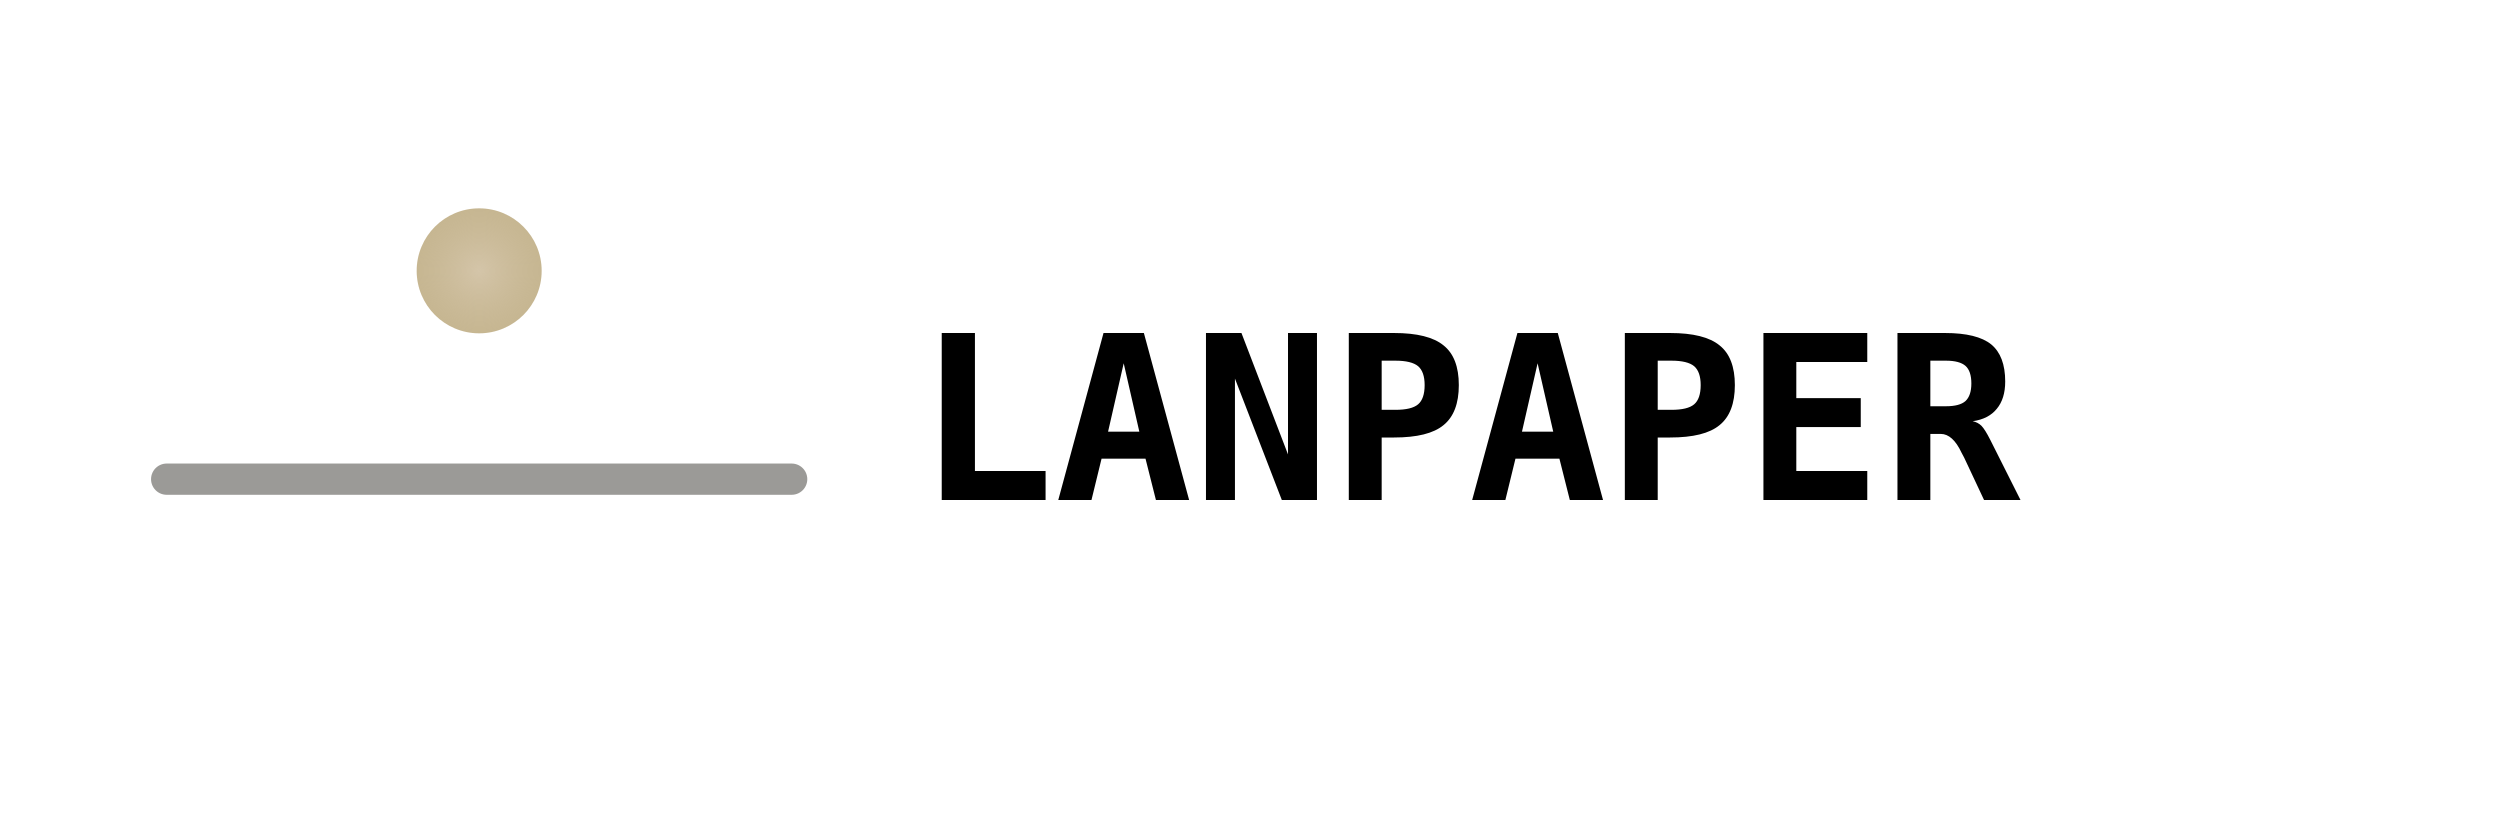
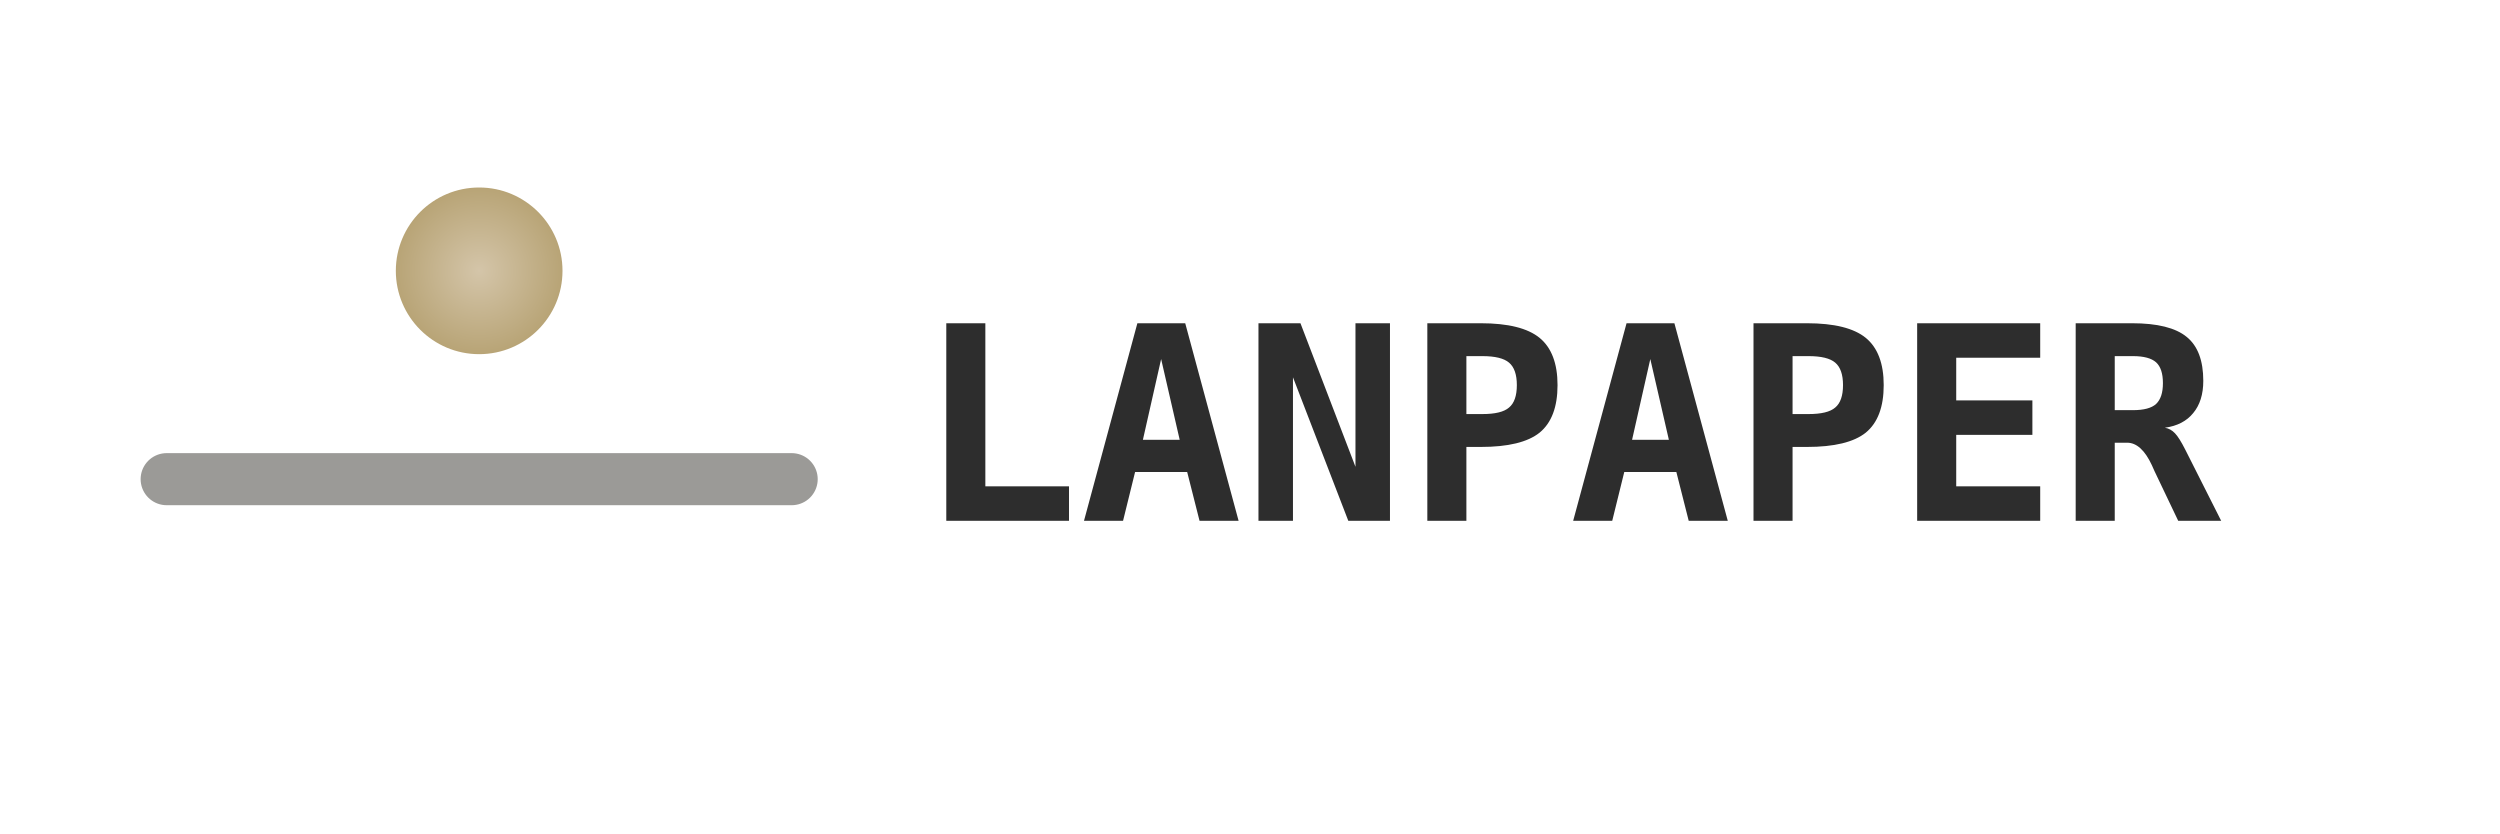
<svg xmlns="http://www.w3.org/2000/svg" viewBox="0 0 120 40" width="120" height="40">
  <defs>
    <radialGradient id="dotGradient">
      <stop offset="0%" style="stop-color:#d4c5a9;stop-opacity:1" />
-       <stop offset="100%" style="stop-color:#b8a476;stop-opacity:0.8" />
+       <stop offset="100%" style="stop-color:#b8a476;stop-opacity:1" />
    </radialGradient>
  </defs>
-   <line x1="8" y1="23" x2="38" y2="23" stroke="#9b9a97" stroke-width="1.5" stroke-linecap="round" />
-   <circle cx="23" cy="13" r="3" fill="url(#dotGradient)" />
-   <text x="44" y="24" font-family="'Disket-Mono-Bold', monospace" font-size="11" fill="currentColor" font-weight="600">LANPAPER</text>
+   <line x1="8" y1="23" x2="38" y2="23" stroke="#9b9a97" stroke-width="2.5" stroke-linecap="round" />
+   <circle cx="23" cy="13" r="4" fill="url(#dotGradient)" />
+   <text x="44" y="25" font-family="'Disket-Mono-Bold', monospace" font-size="13" fill="#2d2d2d" font-weight="700">LANPAPER</text>
</svg>
